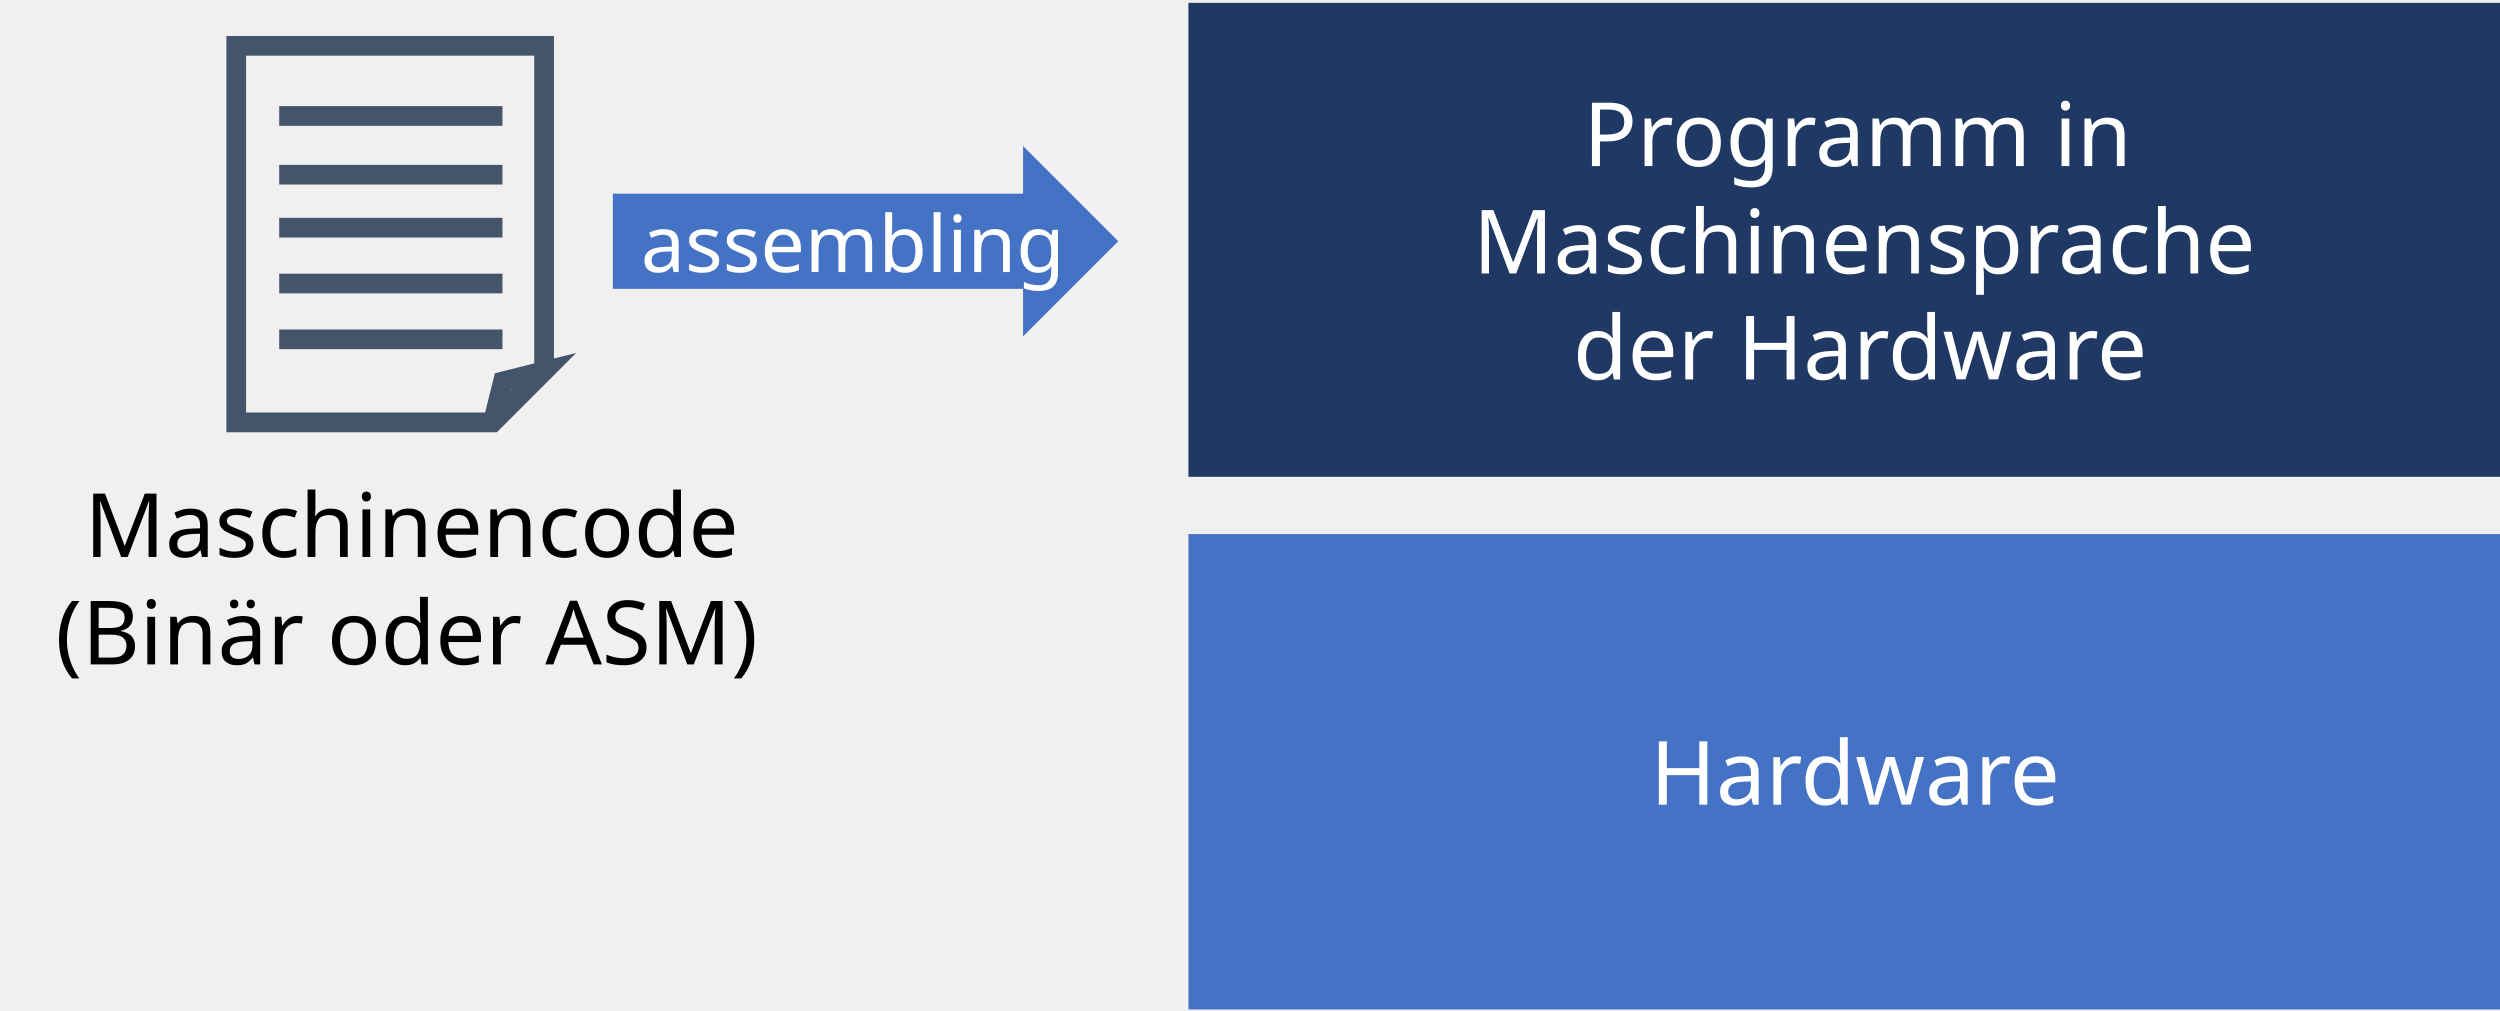
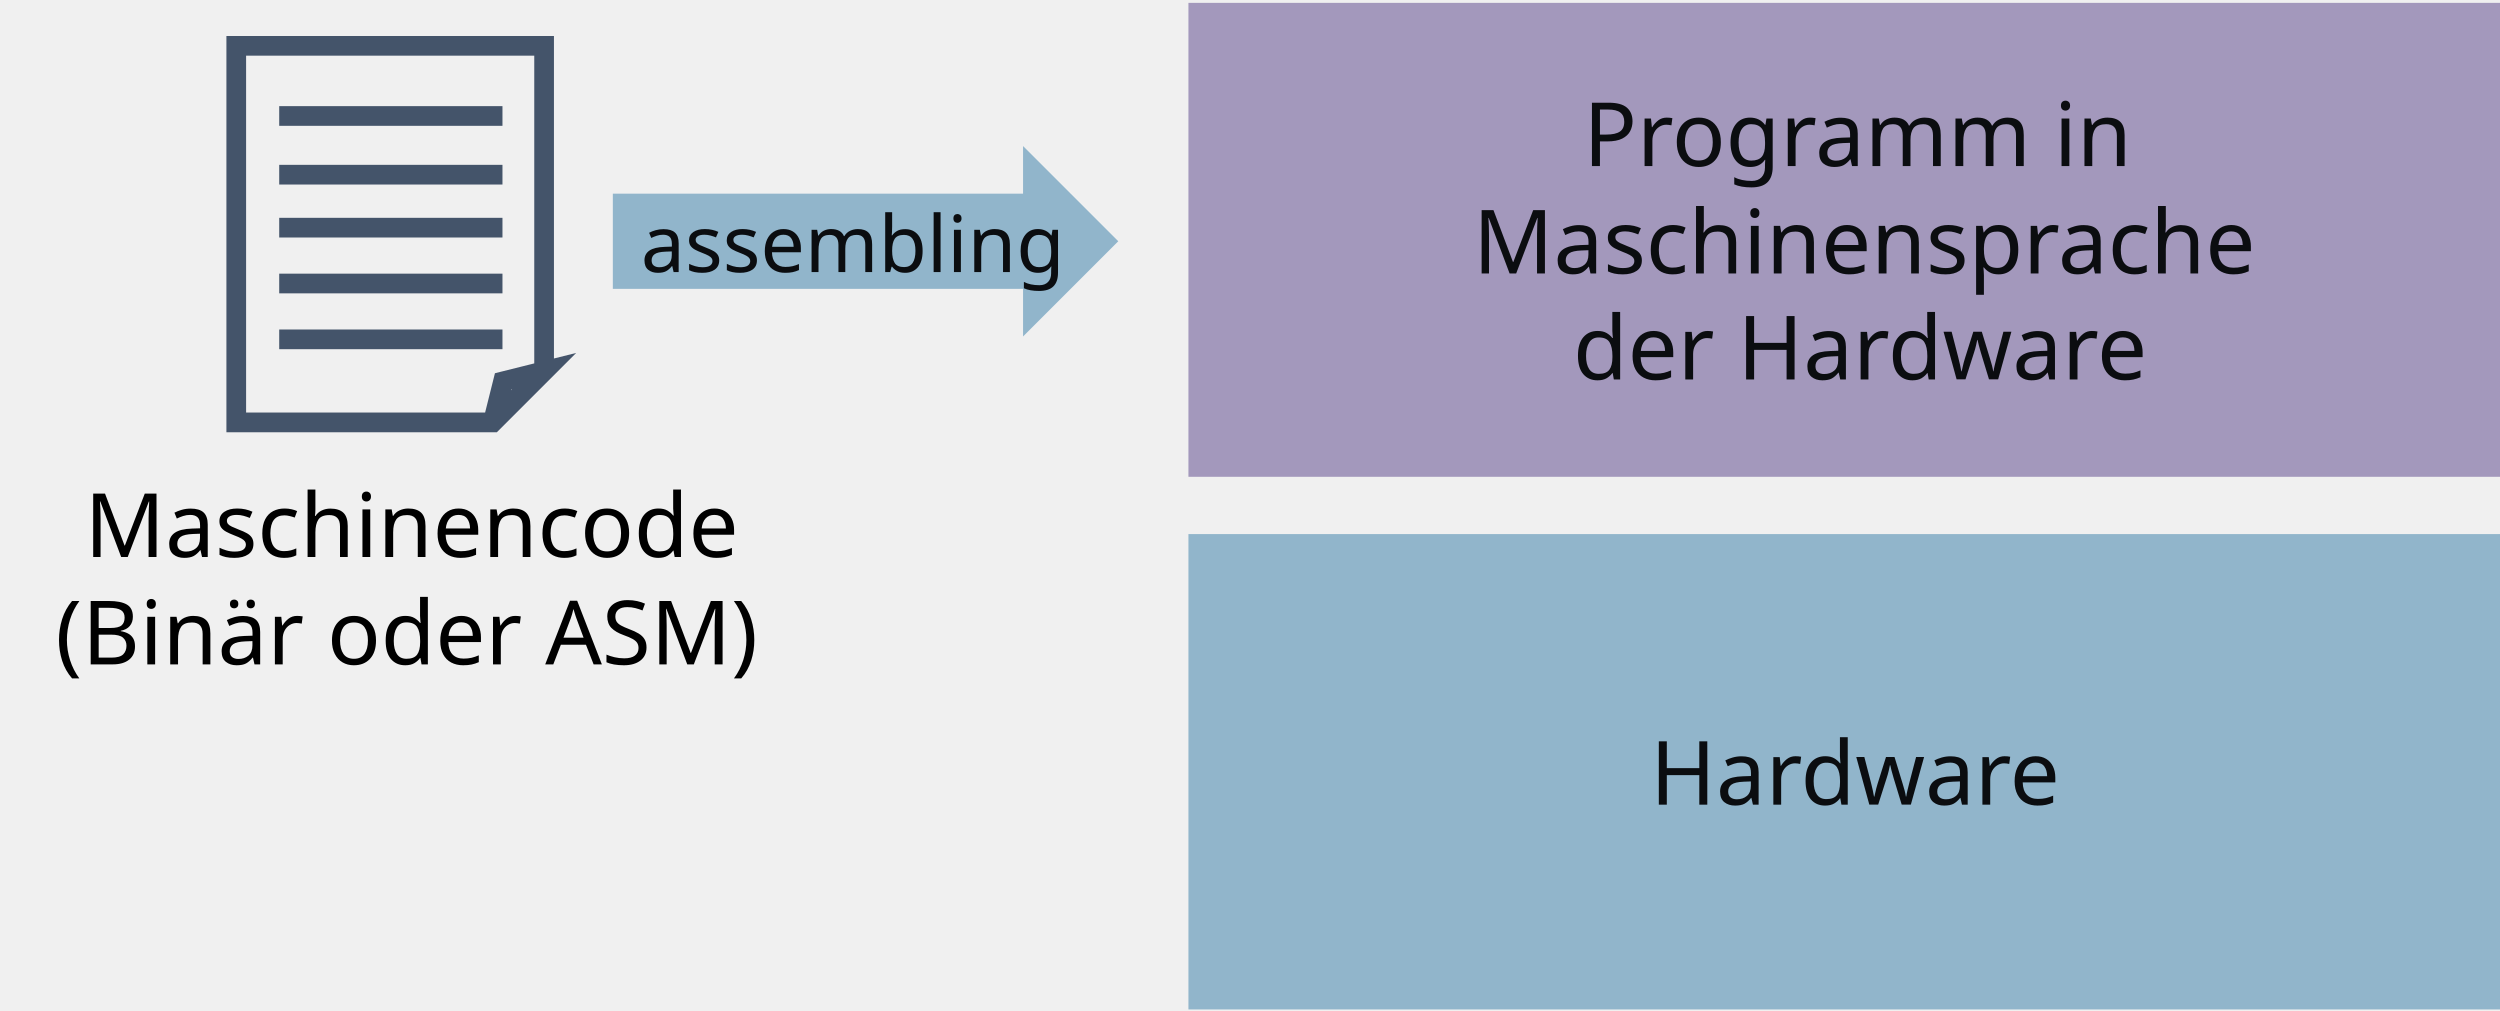
<svg xmlns="http://www.w3.org/2000/svg" width="1746" height="706" xml:space="preserve" overflow="hidden">
  <g transform="translate(-362 -1003)">
    <g>
-       <rect x="1192" y="1376" width="916" height="332" fill="#4472C4" fill-opacity="1" />
-       <text style="font-variant-ligatures:none" fill="#FFFFFF" fill-opacity="1" font-family="DIN Pro Regular,DIN Pro Regular_MSFontService,sans-serif" font-style="normal" font-variant="normal" font-weight="400" font-stretch="normal" font-size="62" text-anchor="start" direction="ltr" writing-mode="lr-tb" unicode-bidi="normal" text-decoration="none" transform="matrix(1 0 0 1 1514.51 1565)">Hardware</text>
-       <rect x="1192" y="1005" width="916" height="331" fill="#203864" fill-opacity="1" />
-       <text style="font-variant-ligatures:none" fill="#FFFFFF" fill-opacity="1" font-family="DIN Pro Regular,DIN Pro Regular_MSFontService,sans-serif" font-style="normal" font-variant="normal" font-weight="400" font-stretch="normal" font-size="62" text-anchor="start" direction="ltr" writing-mode="lr-tb" unicode-bidi="normal" text-decoration="none" transform="matrix(1 0 0 1 1467.8 1119)">Programm in </text>
-       <text style="font-variant-ligatures:none" fill="#FFFFFF" fill-opacity="1" font-family="DIN Pro Regular,DIN Pro Regular_MSFontService,sans-serif" font-style="normal" font-variant="normal" font-weight="400" font-stretch="normal" font-size="62" text-anchor="start" direction="ltr" writing-mode="lr-tb" unicode-bidi="normal" text-decoration="none" transform="matrix(1 0 0 1 1390.76 1194)">Maschinensprache </text>
-       <text style="font-variant-ligatures:none" fill="#FFFFFF" fill-opacity="1" font-family="DIN Pro Regular,DIN Pro Regular_MSFontService,sans-serif" font-style="normal" font-variant="normal" font-weight="400" font-stretch="normal" font-size="62" text-anchor="start" direction="ltr" writing-mode="lr-tb" unicode-bidi="normal" text-decoration="none" transform="matrix(1 0 0 1 1460.65 1268)">der Hardware</text>
+       <rect x="1192" y="1376" width="916" height="332" fill="#91B5CB" />
+       <text style="font-variant-ligatures:none" fill="#0B0D10" fill-opacity="1" font-family="DIN Pro Regular,DIN Pro Regular_MSFontService,sans-serif" font-style="normal" font-variant="normal" font-weight="400" font-stretch="normal" font-size="62" text-anchor="start" direction="ltr" writing-mode="lr-tb" unicode-bidi="normal" text-decoration="none" transform="matrix(1 0 0 1 1514.51 1565)">Hardware</text>
+       <rect x="1192" y="1005" width="916" height="331" fill="#A398BC" />
+       <text style="font-variant-ligatures:none" fill="#0B0D10" fill-opacity="1" font-family="DIN Pro Regular,DIN Pro Regular_MSFontService,sans-serif" font-style="normal" font-variant="normal" font-weight="400" font-stretch="normal" font-size="62" text-anchor="start" direction="ltr" writing-mode="lr-tb" unicode-bidi="normal" text-decoration="none" transform="matrix(1 0 0 1 1467.8 1119)">Programm in </text>
+       <text style="font-variant-ligatures:none" fill="#0B0D10" fill-opacity="1" font-family="DIN Pro Regular,DIN Pro Regular_MSFontService,sans-serif" font-style="normal" font-variant="normal" font-weight="400" font-stretch="normal" font-size="62" text-anchor="start" direction="ltr" writing-mode="lr-tb" unicode-bidi="normal" text-decoration="none" transform="matrix(1 0 0 1 1390.76 1194)">Maschinensprache </text>
+       <text style="font-variant-ligatures:none" fill="#0B0D10" fill-opacity="1" font-family="DIN Pro Regular,DIN Pro Regular_MSFontService,sans-serif" font-style="normal" font-variant="normal" font-weight="400" font-stretch="normal" font-size="62" text-anchor="start" direction="ltr" writing-mode="lr-tb" unicode-bidi="normal" text-decoration="none" transform="matrix(1 0 0 1 1460.65 1268)">der Hardware</text>
      <text style="font-variant-ligatures:none" fill="#000000" fill-opacity="1" font-family="DIN Pro Regular,DIN Pro Regular_MSFontService,sans-serif" font-style="normal" font-variant="normal" font-weight="400" font-stretch="normal" font-size="62" text-anchor="start" direction="ltr" writing-mode="lr-tb" unicode-bidi="normal" text-decoration="none" transform="matrix(1 0 0 1 421.076 1392)">Maschinencode</text>
      <text style="font-variant-ligatures:none" fill="#000000" fill-opacity="1" font-family="DIN Pro Regular,DIN Pro Regular_MSFontService,sans-serif" font-style="normal" font-variant="normal" font-weight="400" font-stretch="normal" font-size="62" text-anchor="start" direction="ltr" writing-mode="lr-tb" unicode-bidi="normal" text-decoration="none" transform="matrix(1 0 0 1 400.726 1467)">(Binär oder ASM)</text>
      <path d="M706.166 1298 713.333 1269.33 742 1262.17 706.166 1298 527 1298 527 1035 742 1035 742 1262.17" stroke="#44546A" stroke-width="13.75" stroke-linecap="butt" stroke-linejoin="miter" stroke-miterlimit="8" stroke-opacity="1" fill="none" fill-rule="evenodd" />
      <path d="M557 1084 712.923 1084" stroke="#44546A" stroke-width="13.75" stroke-linecap="butt" stroke-linejoin="miter" stroke-miterlimit="8" stroke-opacity="1" fill="none" fill-rule="evenodd" />
      <path d="M557 1125 712.923 1125" stroke="#44546A" stroke-width="13.75" stroke-linecap="butt" stroke-linejoin="miter" stroke-miterlimit="8" stroke-opacity="1" fill="none" fill-rule="evenodd" />
      <path d="M557 1162 712.923 1162" stroke="#44546A" stroke-width="13.75" stroke-linecap="butt" stroke-linejoin="miter" stroke-miterlimit="8" stroke-opacity="1" fill="none" fill-rule="evenodd" />
      <path d="M557 1201 712.923 1201" stroke="#44546A" stroke-width="13.75" stroke-linecap="butt" stroke-linejoin="miter" stroke-miterlimit="8" stroke-opacity="1" fill="none" fill-rule="evenodd" />
      <path d="M557 1240 712.923 1240" stroke="#44546A" stroke-width="13.75" stroke-linecap="butt" stroke-linejoin="miter" stroke-miterlimit="8" stroke-opacity="1" fill="none" fill-rule="evenodd" />
-       <path d="M790 1138.25 1076.5 1138.25 1076.5 1105 1143 1171.5 1076.5 1238 1076.5 1204.75 790 1204.75Z" fill="#4472C4" fill-rule="evenodd" fill-opacity="1" />
-       <text style="font-variant-ligatures:none" fill="#FFFFFF" fill-opacity="1" font-family="DIN Pro Regular,DIN Pro Regular_MSFontService,sans-serif" font-style="normal" font-variant="normal" font-weight="400" font-stretch="normal" font-size="55" text-anchor="start" direction="ltr" writing-mode="lr-tb" unicode-bidi="normal" text-decoration="none" transform="matrix(1 0 0 1 809.565 1193)">assembling</text>
+       <path d="M790 1138.25 1076.5 1138.25 1076.5 1105 1143 1171.5 1076.5 1238 1076.5 1204.75 790 1204.75Z" fill="#91B5CB" fill-rule="evenodd" />
+       <text style="font-variant-ligatures:none" fill="#0B0D10" fill-opacity="1" font-family="DIN Pro Regular,DIN Pro Regular_MSFontService,sans-serif" font-style="normal" font-variant="normal" font-weight="400" font-stretch="normal" font-size="55" text-anchor="start" direction="ltr" writing-mode="lr-tb" unicode-bidi="normal" text-decoration="none" transform="matrix(1 0 0 1 809.565 1193)">assembling</text>
    </g>
  </g>
</svg>
